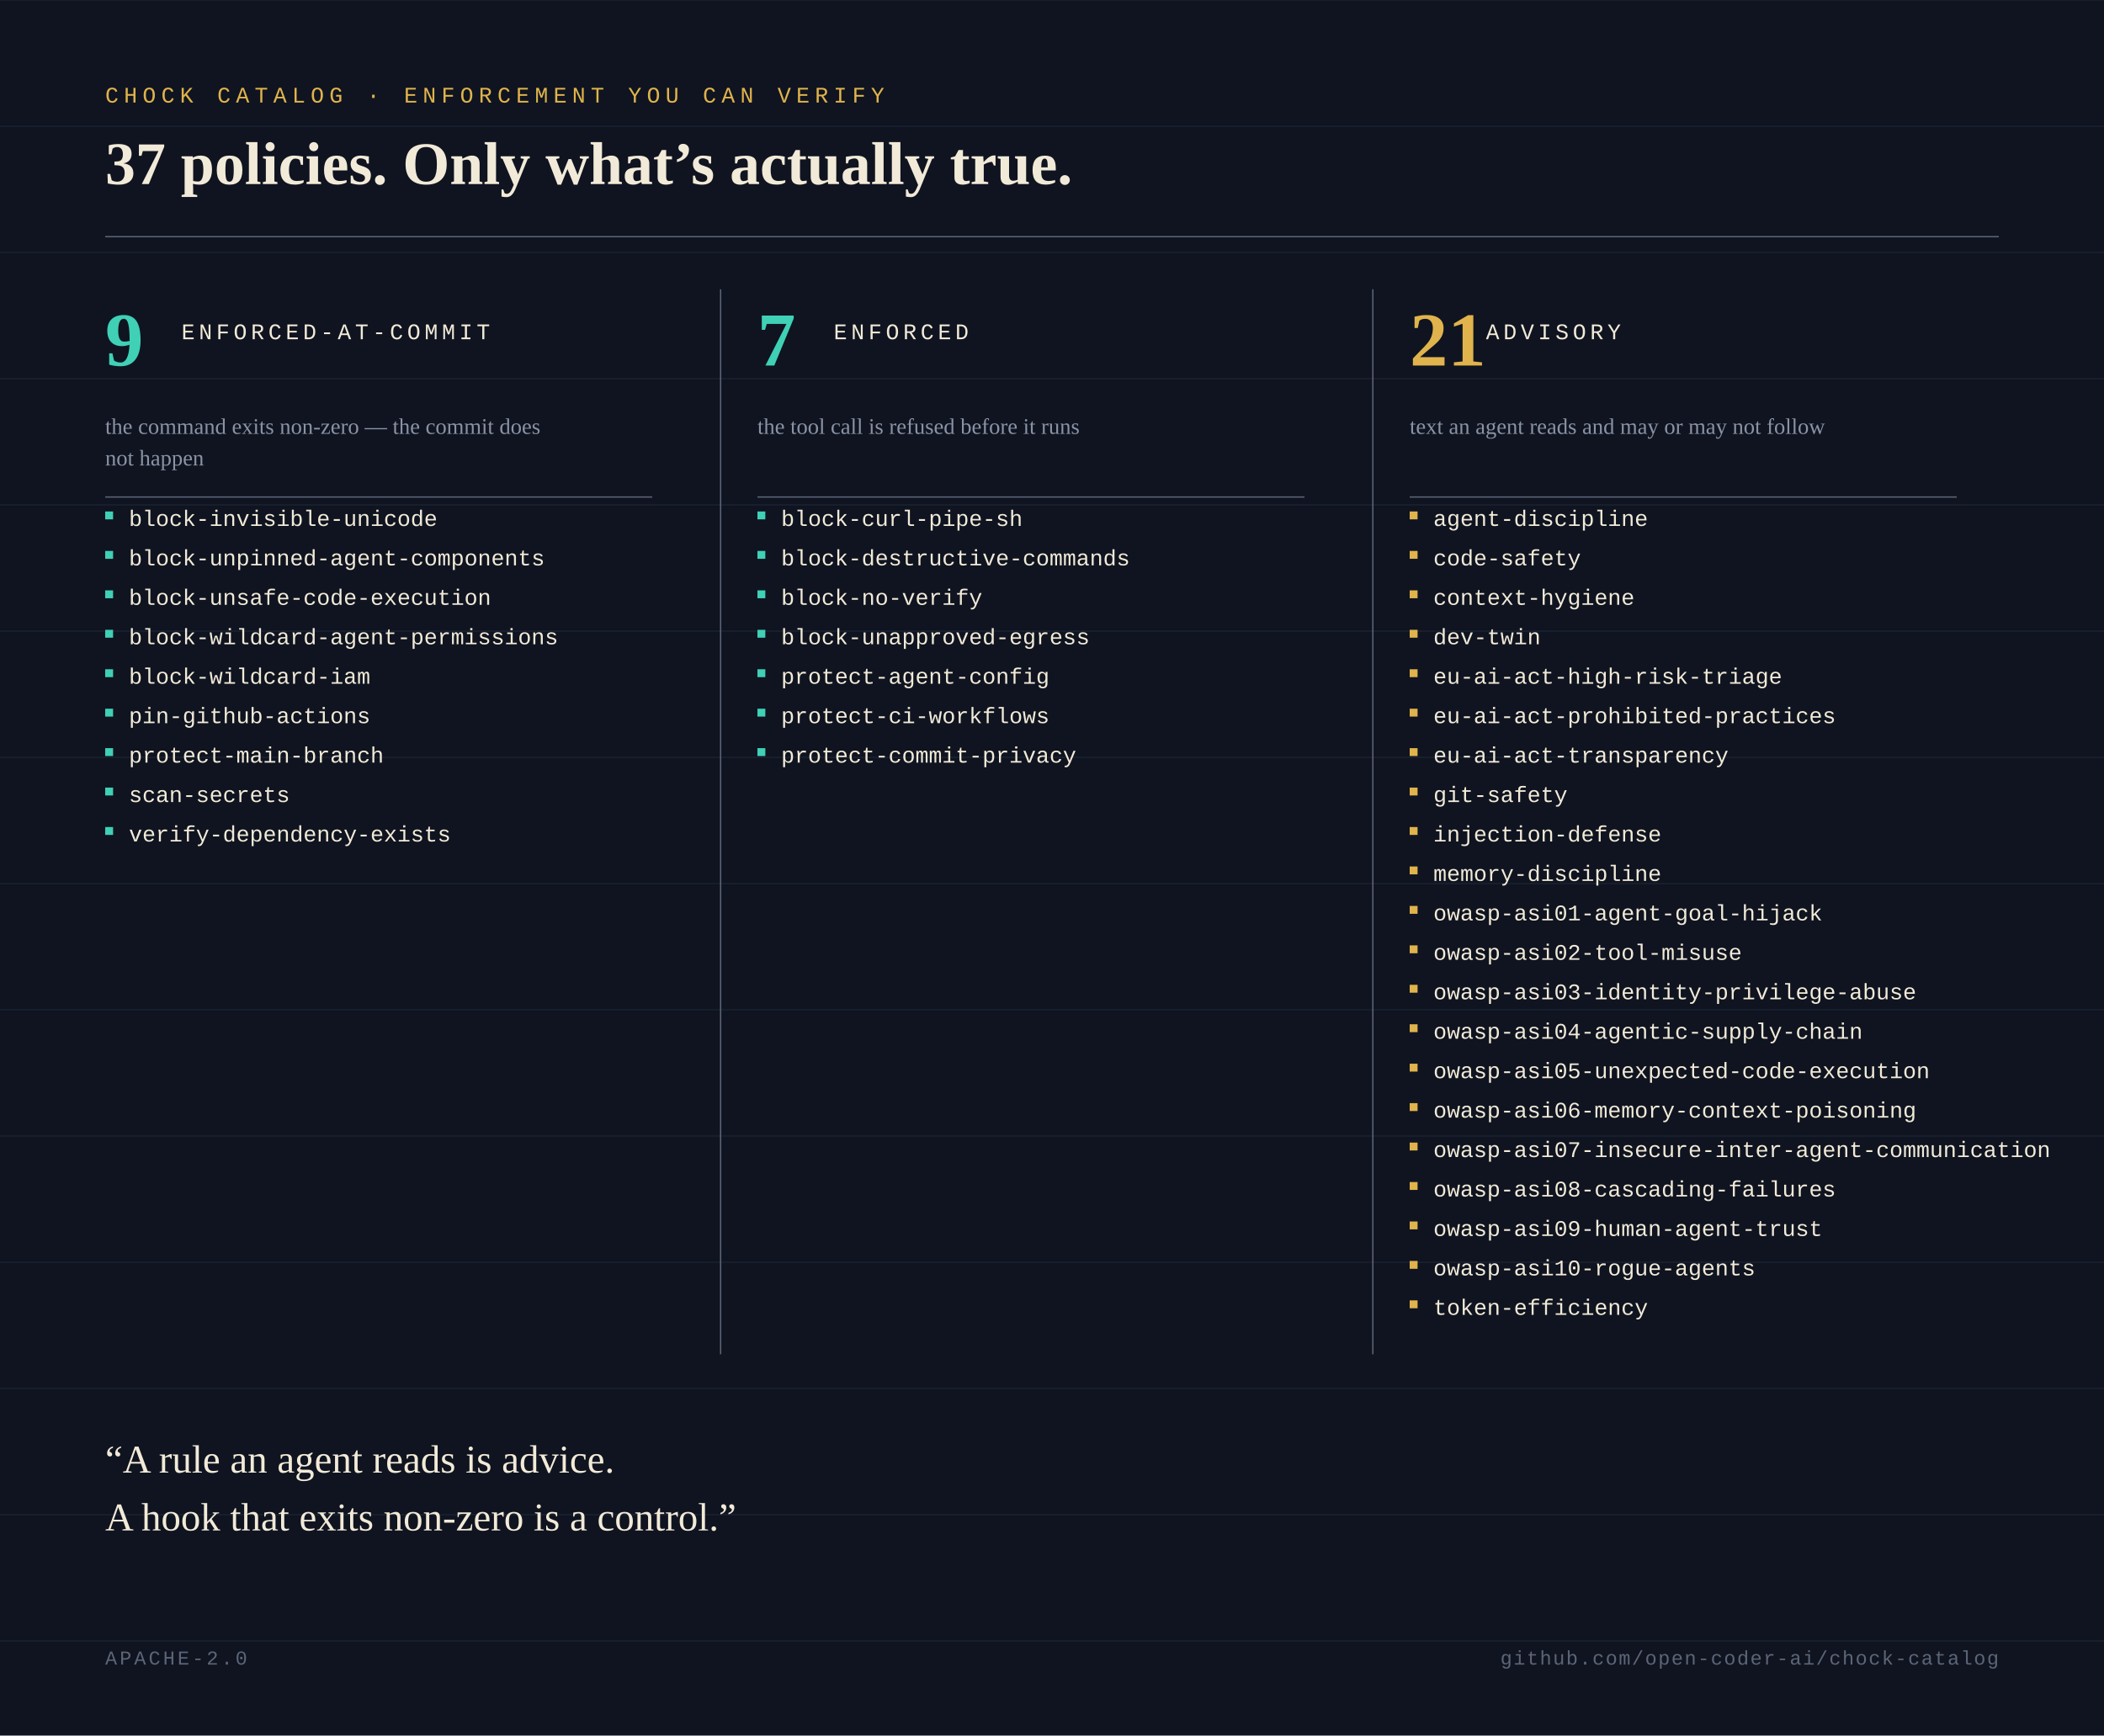
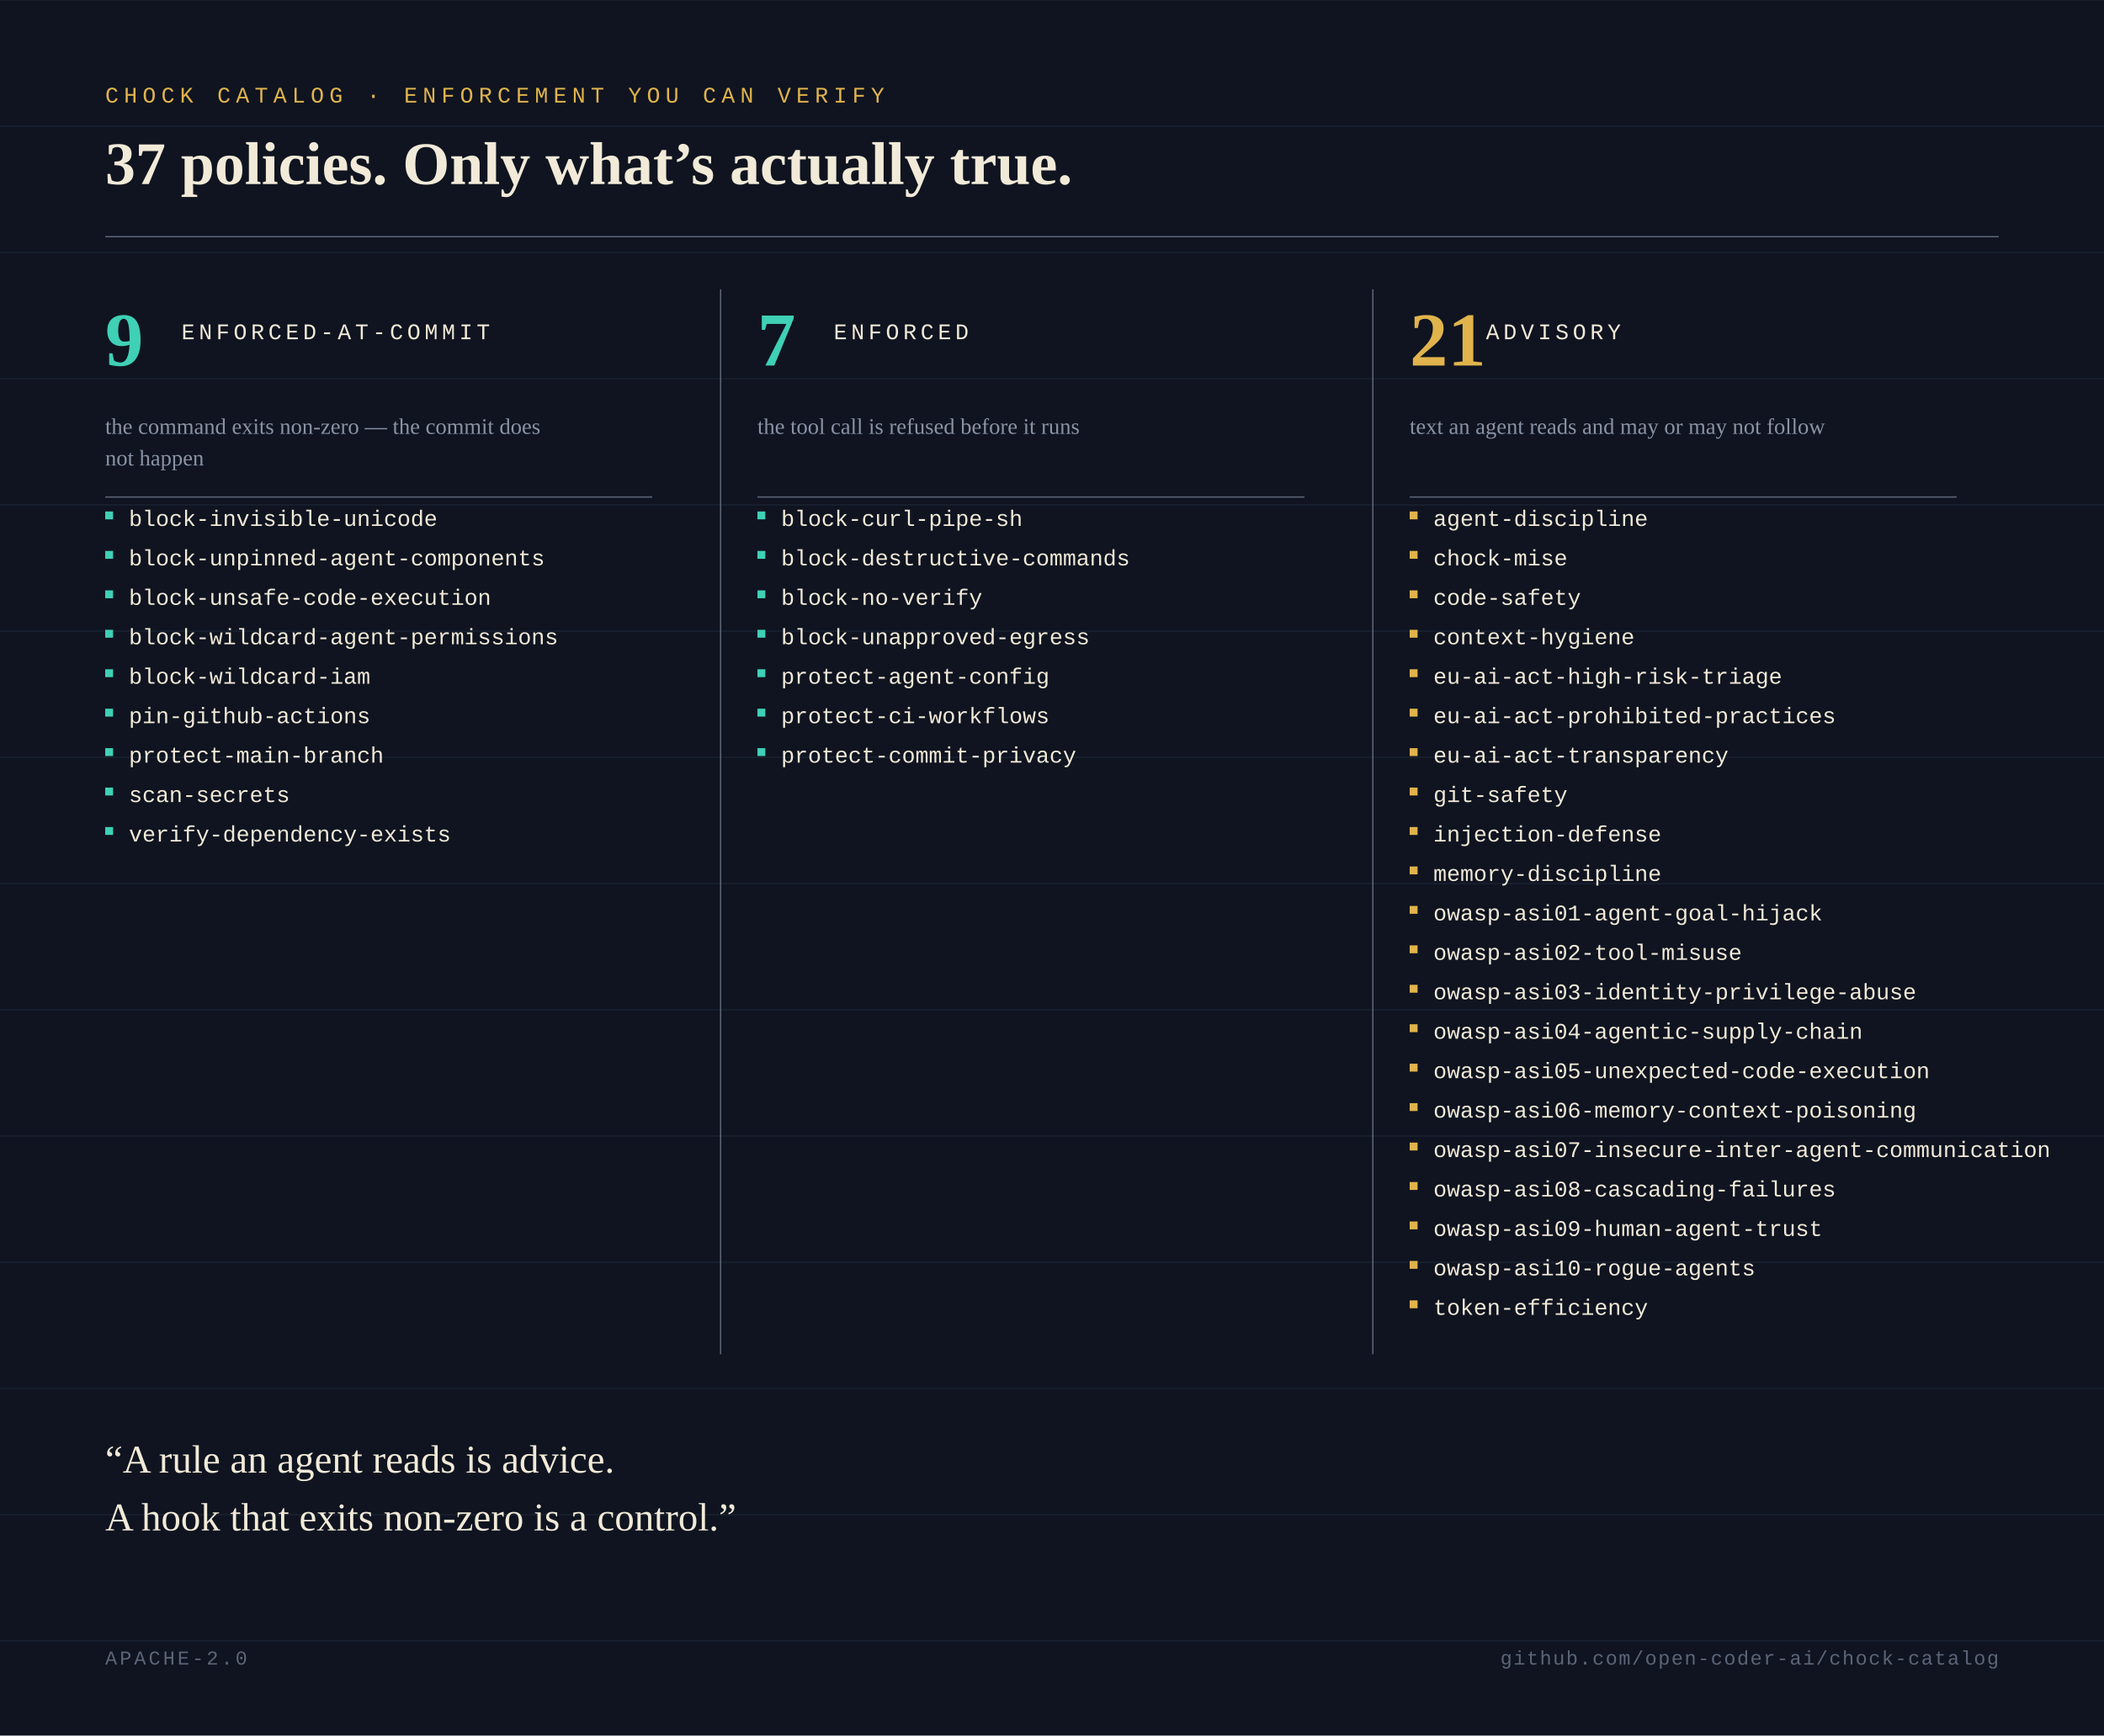
<svg xmlns="http://www.w3.org/2000/svg" viewBox="0 0 1600 1320" width="1600" height="1320" role="img" aria-label="37 policies: 9 enforced-at-commit, 7 enforced, 21 advisory">
  <rect width="1600" height="1320" fill="#0f1420" />
  <line x1="0" y1="0" x2="1600" y2="0" stroke="#1a2130" stroke-width="1" />
  <line x1="0" y1="96" x2="1600" y2="96" stroke="#1a2130" stroke-width="1" />
  <line x1="0" y1="192" x2="1600" y2="192" stroke="#1a2130" stroke-width="1" />
  <line x1="0" y1="288" x2="1600" y2="288" stroke="#1a2130" stroke-width="1" />
  <line x1="0" y1="384" x2="1600" y2="384" stroke="#1a2130" stroke-width="1" />
  <line x1="0" y1="480" x2="1600" y2="480" stroke="#1a2130" stroke-width="1" />
  <line x1="0" y1="576" x2="1600" y2="576" stroke="#1a2130" stroke-width="1" />
  <line x1="0" y1="672" x2="1600" y2="672" stroke="#1a2130" stroke-width="1" />
  <line x1="0" y1="768" x2="1600" y2="768" stroke="#1a2130" stroke-width="1" />
  <line x1="0" y1="864" x2="1600" y2="864" stroke="#1a2130" stroke-width="1" />
  <line x1="0" y1="960" x2="1600" y2="960" stroke="#1a2130" stroke-width="1" />
  <line x1="0" y1="1056" x2="1600" y2="1056" stroke="#1a2130" stroke-width="1" />
  <line x1="0" y1="1152" x2="1600" y2="1152" stroke="#1a2130" stroke-width="1" />
  <line x1="0" y1="1248" x2="1600" y2="1248" stroke="#1a2130" stroke-width="1" />
  <text x="80" y="78" font-family="'Cascadia Code', Consolas, 'Courier New', monospace" font-size="17" letter-spacing="4" fill="#e0b34c">CHOCK CATALOG · ENFORCEMENT YOU CAN VERIFY</text>
  <text x="80" y="140" font-family="Georgia, 'Times New Roman', serif" font-size="46" font-weight="bold" fill="#f2ead8">37 policies. Only what’s actually true.</text>
  <line x1="80" y1="180" x2="1520" y2="180" stroke="#5c6577" stroke-width="1" />
  <text x="80" y="278" font-family="Georgia, 'Times New Roman', serif" font-size="58" font-weight="bold" fill="#3fd0b6">9</text>
  <text x="138" y="258" font-family="'Cascadia Code', Consolas, 'Courier New', monospace" font-size="17" letter-spacing="3" fill="#f2ead8">ENFORCED-AT-COMMIT</text>
  <text x="80" y="330" font-family="Georgia, 'Times New Roman', serif" font-size="17" fill="#8a93a6">the command exits non-zero — the commit does</text>
  <text x="80" y="354" font-family="Georgia, 'Times New Roman', serif" font-size="17" fill="#8a93a6">not happen</text>
  <line x1="80" y1="378" x2="496" y2="378" stroke="#5c6577" stroke-width="1" />
  <rect x="80" y="389" width="6" height="6" fill="#3fd0b6" />
  <text x="98" y="400" font-family="'Cascadia Code', Consolas, 'Courier New', monospace" font-size="17" fill="#f2ead8">block-invisible-unicode</text>
  <rect x="80" y="419" width="6" height="6" fill="#3fd0b6" />
  <text x="98" y="430" font-family="'Cascadia Code', Consolas, 'Courier New', monospace" font-size="17" fill="#f2ead8">block-unpinned-agent-components</text>
  <rect x="80" y="449" width="6" height="6" fill="#3fd0b6" />
  <text x="98" y="460" font-family="'Cascadia Code', Consolas, 'Courier New', monospace" font-size="17" fill="#f2ead8">block-unsafe-code-execution</text>
  <rect x="80" y="479" width="6" height="6" fill="#3fd0b6" />
  <text x="98" y="490" font-family="'Cascadia Code', Consolas, 'Courier New', monospace" font-size="17" fill="#f2ead8">block-wildcard-agent-permissions</text>
  <rect x="80" y="509" width="6" height="6" fill="#3fd0b6" />
  <text x="98" y="520" font-family="'Cascadia Code', Consolas, 'Courier New', monospace" font-size="17" fill="#f2ead8">block-wildcard-iam</text>
  <rect x="80" y="539" width="6" height="6" fill="#3fd0b6" />
  <text x="98" y="550" font-family="'Cascadia Code', Consolas, 'Courier New', monospace" font-size="17" fill="#f2ead8">pin-github-actions</text>
  <rect x="80" y="569" width="6" height="6" fill="#3fd0b6" />
  <text x="98" y="580" font-family="'Cascadia Code', Consolas, 'Courier New', monospace" font-size="17" fill="#f2ead8">protect-main-branch</text>
  <rect x="80" y="599" width="6" height="6" fill="#3fd0b6" />
  <text x="98" y="610" font-family="'Cascadia Code', Consolas, 'Courier New', monospace" font-size="17" fill="#f2ead8">scan-secrets</text>
  <rect x="80" y="629" width="6" height="6" fill="#3fd0b6" />
  <text x="98" y="640" font-family="'Cascadia Code', Consolas, 'Courier New', monospace" font-size="17" fill="#f2ead8">verify-dependency-exists</text>
  <line x1="548" y1="220" x2="548" y2="1030" stroke="#5c6577" stroke-width="1" />
  <text x="576" y="278" font-family="Georgia, 'Times New Roman', serif" font-size="58" font-weight="bold" fill="#3fd0b6">7</text>
  <text x="634" y="258" font-family="'Cascadia Code', Consolas, 'Courier New', monospace" font-size="17" letter-spacing="3" fill="#f2ead8">ENFORCED</text>
  <text x="576" y="330" font-family="Georgia, 'Times New Roman', serif" font-size="17" fill="#8a93a6">the tool call is refused before it runs</text>
  <line x1="576" y1="378" x2="992" y2="378" stroke="#5c6577" stroke-width="1" />
  <rect x="576" y="389" width="6" height="6" fill="#3fd0b6" />
  <text x="594" y="400" font-family="'Cascadia Code', Consolas, 'Courier New', monospace" font-size="17" fill="#f2ead8">block-curl-pipe-sh</text>
  <rect x="576" y="419" width="6" height="6" fill="#3fd0b6" />
  <text x="594" y="430" font-family="'Cascadia Code', Consolas, 'Courier New', monospace" font-size="17" fill="#f2ead8">block-destructive-commands</text>
  <rect x="576" y="449" width="6" height="6" fill="#3fd0b6" />
  <text x="594" y="460" font-family="'Cascadia Code', Consolas, 'Courier New', monospace" font-size="17" fill="#f2ead8">block-no-verify</text>
  <rect x="576" y="479" width="6" height="6" fill="#3fd0b6" />
  <text x="594" y="490" font-family="'Cascadia Code', Consolas, 'Courier New', monospace" font-size="17" fill="#f2ead8">block-unapproved-egress</text>
  <rect x="576" y="509" width="6" height="6" fill="#3fd0b6" />
  <text x="594" y="520" font-family="'Cascadia Code', Consolas, 'Courier New', monospace" font-size="17" fill="#f2ead8">protect-agent-config</text>
  <rect x="576" y="539" width="6" height="6" fill="#3fd0b6" />
  <text x="594" y="550" font-family="'Cascadia Code', Consolas, 'Courier New', monospace" font-size="17" fill="#f2ead8">protect-ci-workflows</text>
  <rect x="576" y="569" width="6" height="6" fill="#3fd0b6" />
  <text x="594" y="580" font-family="'Cascadia Code', Consolas, 'Courier New', monospace" font-size="17" fill="#f2ead8">protect-commit-privacy</text>
  <line x1="1044" y1="220" x2="1044" y2="1030" stroke="#5c6577" stroke-width="1" />
  <text x="1072" y="278" font-family="Georgia, 'Times New Roman', serif" font-size="58" font-weight="bold" fill="#e0b34c">21</text>
  <text x="1130" y="258" font-family="'Cascadia Code', Consolas, 'Courier New', monospace" font-size="17" letter-spacing="3" fill="#f2ead8">ADVISORY</text>
  <text x="1072" y="330" font-family="Georgia, 'Times New Roman', serif" font-size="17" fill="#8a93a6">text an agent reads and may or may not follow</text>
  <line x1="1072" y1="378" x2="1488" y2="378" stroke="#5c6577" stroke-width="1" />
  <rect x="1072" y="389" width="6" height="6" fill="#e0b34c" />
  <text x="1090" y="400" font-family="'Cascadia Code', Consolas, 'Courier New', monospace" font-size="17" fill="#f2ead8">agent-discipline</text>
  <rect x="1072" y="419" width="6" height="6" fill="#e0b34c" />
-   <text x="1090" y="430" font-family="'Cascadia Code', Consolas, 'Courier New', monospace" font-size="17" fill="#f2ead8">code-safety</text>
+   <text x="1090" y="430" font-family="'Cascadia Code', Consolas, 'Courier New', monospace" font-size="17" fill="#f2ead8">chock-mise</text>
  <rect x="1072" y="449" width="6" height="6" fill="#e0b34c" />
-   <text x="1090" y="460" font-family="'Cascadia Code', Consolas, 'Courier New', monospace" font-size="17" fill="#f2ead8">context-hygiene</text>
+   <text x="1090" y="460" font-family="'Cascadia Code', Consolas, 'Courier New', monospace" font-size="17" fill="#f2ead8">code-safety</text>
  <rect x="1072" y="479" width="6" height="6" fill="#e0b34c" />
-   <text x="1090" y="490" font-family="'Cascadia Code', Consolas, 'Courier New', monospace" font-size="17" fill="#f2ead8">dev-twin</text>
+   <text x="1090" y="490" font-family="'Cascadia Code', Consolas, 'Courier New', monospace" font-size="17" fill="#f2ead8">context-hygiene</text>
  <rect x="1072" y="509" width="6" height="6" fill="#e0b34c" />
  <text x="1090" y="520" font-family="'Cascadia Code', Consolas, 'Courier New', monospace" font-size="17" fill="#f2ead8">eu-ai-act-high-risk-triage</text>
  <rect x="1072" y="539" width="6" height="6" fill="#e0b34c" />
  <text x="1090" y="550" font-family="'Cascadia Code', Consolas, 'Courier New', monospace" font-size="17" fill="#f2ead8">eu-ai-act-prohibited-practices</text>
  <rect x="1072" y="569" width="6" height="6" fill="#e0b34c" />
  <text x="1090" y="580" font-family="'Cascadia Code', Consolas, 'Courier New', monospace" font-size="17" fill="#f2ead8">eu-ai-act-transparency</text>
  <rect x="1072" y="599" width="6" height="6" fill="#e0b34c" />
  <text x="1090" y="610" font-family="'Cascadia Code', Consolas, 'Courier New', monospace" font-size="17" fill="#f2ead8">git-safety</text>
  <rect x="1072" y="629" width="6" height="6" fill="#e0b34c" />
  <text x="1090" y="640" font-family="'Cascadia Code', Consolas, 'Courier New', monospace" font-size="17" fill="#f2ead8">injection-defense</text>
  <rect x="1072" y="659" width="6" height="6" fill="#e0b34c" />
  <text x="1090" y="670" font-family="'Cascadia Code', Consolas, 'Courier New', monospace" font-size="17" fill="#f2ead8">memory-discipline</text>
  <rect x="1072" y="689" width="6" height="6" fill="#e0b34c" />
  <text x="1090" y="700" font-family="'Cascadia Code', Consolas, 'Courier New', monospace" font-size="17" fill="#f2ead8">owasp-asi01-agent-goal-hijack</text>
  <rect x="1072" y="719" width="6" height="6" fill="#e0b34c" />
  <text x="1090" y="730" font-family="'Cascadia Code', Consolas, 'Courier New', monospace" font-size="17" fill="#f2ead8">owasp-asi02-tool-misuse</text>
  <rect x="1072" y="749" width="6" height="6" fill="#e0b34c" />
  <text x="1090" y="760" font-family="'Cascadia Code', Consolas, 'Courier New', monospace" font-size="17" fill="#f2ead8">owasp-asi03-identity-privilege-abuse</text>
  <rect x="1072" y="779" width="6" height="6" fill="#e0b34c" />
  <text x="1090" y="790" font-family="'Cascadia Code', Consolas, 'Courier New', monospace" font-size="17" fill="#f2ead8">owasp-asi04-agentic-supply-chain</text>
  <rect x="1072" y="809" width="6" height="6" fill="#e0b34c" />
  <text x="1090" y="820" font-family="'Cascadia Code', Consolas, 'Courier New', monospace" font-size="17" fill="#f2ead8">owasp-asi05-unexpected-code-execution</text>
  <rect x="1072" y="839" width="6" height="6" fill="#e0b34c" />
  <text x="1090" y="850" font-family="'Cascadia Code', Consolas, 'Courier New', monospace" font-size="17" fill="#f2ead8">owasp-asi06-memory-context-poisoning</text>
  <rect x="1072" y="869" width="6" height="6" fill="#e0b34c" />
  <text x="1090" y="880" font-family="'Cascadia Code', Consolas, 'Courier New', monospace" font-size="17" fill="#f2ead8">owasp-asi07-insecure-inter-agent-communication</text>
  <rect x="1072" y="899" width="6" height="6" fill="#e0b34c" />
  <text x="1090" y="910" font-family="'Cascadia Code', Consolas, 'Courier New', monospace" font-size="17" fill="#f2ead8">owasp-asi08-cascading-failures</text>
  <rect x="1072" y="929" width="6" height="6" fill="#e0b34c" />
  <text x="1090" y="940" font-family="'Cascadia Code', Consolas, 'Courier New', monospace" font-size="17" fill="#f2ead8">owasp-asi09-human-agent-trust</text>
  <rect x="1072" y="959" width="6" height="6" fill="#e0b34c" />
  <text x="1090" y="970" font-family="'Cascadia Code', Consolas, 'Courier New', monospace" font-size="17" fill="#f2ead8">owasp-asi10-rogue-agents</text>
  <rect x="1072" y="989" width="6" height="6" fill="#e0b34c" />
  <text x="1090" y="1000" font-family="'Cascadia Code', Consolas, 'Courier New', monospace" font-size="17" fill="#f2ead8">token-efficiency</text>
  <text x="80" y="1120" font-family="Georgia, 'Times New Roman', serif" font-size="30" fill="#f2ead8">“A rule an agent reads is advice.</text>
  <text x="80" y="1164" font-family="Georgia, 'Times New Roman', serif" font-size="30" fill="#f2ead8">A hook that exits non-zero is a control.”</text>
  <text x="80" y="1266" font-family="'Cascadia Code', Consolas, 'Courier New', monospace" font-size="15" letter-spacing="2" fill="#5c6577">APACHE-2.0</text>
  <text x="1520" y="1266" text-anchor="end" font-family="'Cascadia Code', Consolas, 'Courier New', monospace" font-size="15" letter-spacing="1" fill="#5c6577">github.com/open-coder-ai/chock-catalog</text>
</svg>
